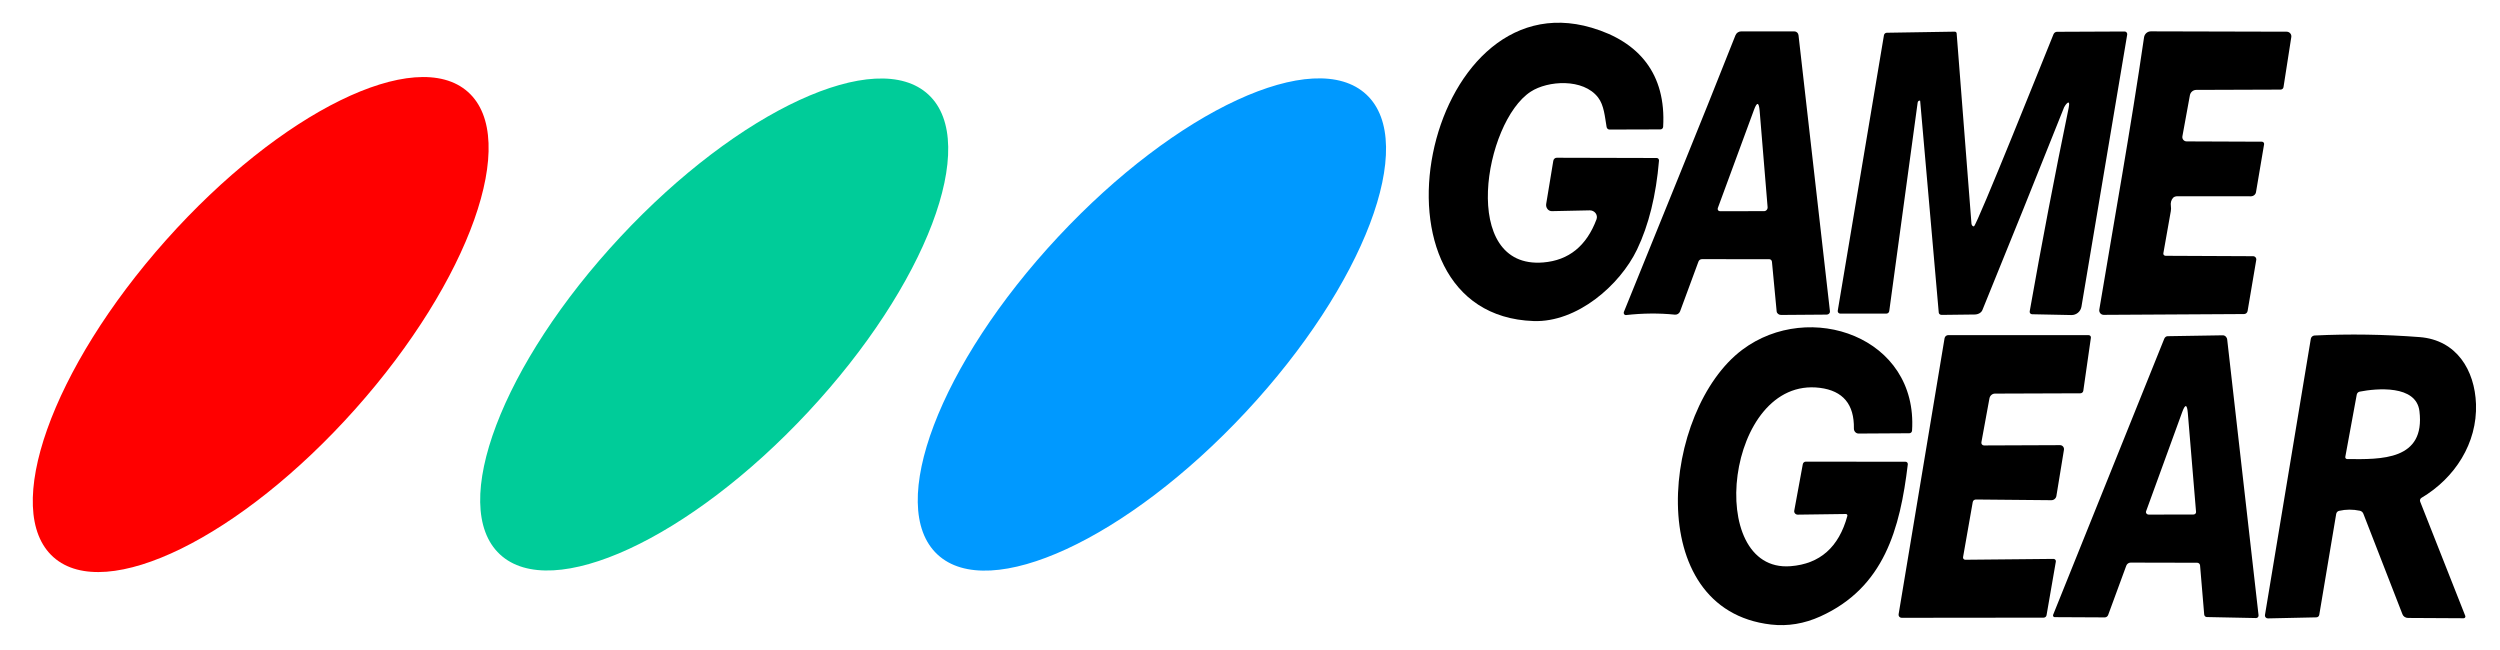
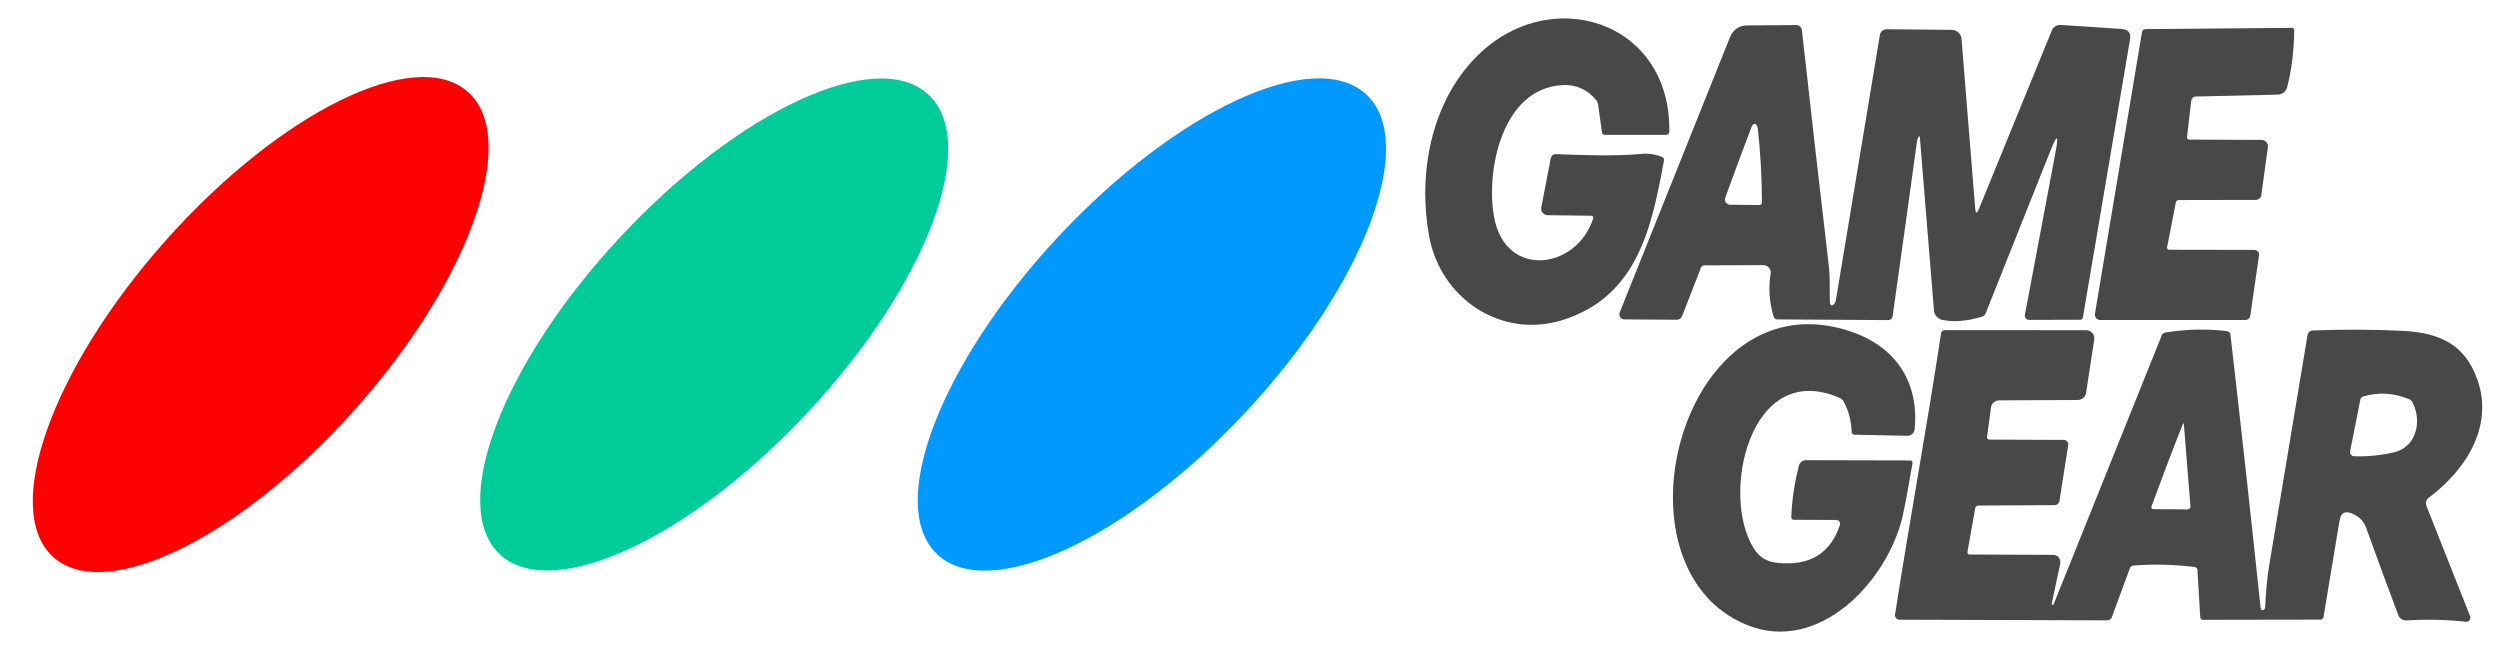
- <svg xmlns="http://www.w3.org/2000/svg" version="1.1" viewBox="0 0 500 130">
-   <path fill="#000000" d="   M 306.73 64.21   C 271.15 62.99 284.72 -4.37 318.32 5.54   C 327.86 8.35 333.24 14.84 332.63 25.36   A 0.55 0.54 -88.3 0 1 332.09 25.88   L 321.90 25.91   A 0.62 0.58 84.7 0 1 321.32 25.40   C 320.97 23.39 320.82 21.06 319.62 19.50   C 316.64 15.62 309.56 16.11 306.15 18.33   C 296.82 24.38 291.82 53.88 308.66 52.49   Q 316.30 51.86 319.30 43.87   A 1.39 1.33 9.3 0 0 317.95 42.07   L 310.38 42.23   A 1.25 1.15 -85.4 0 1 309.24 40.77   L 310.66 32.16   A 0.73 0.68 -85.0 0 1 311.34 31.55   L 331.34 31.60   A 0.48 0.46 -87.7 0 1 331.80 32.12   Q 330.92 42.58 327.41 49.90   C 323.96 57.08 315.40 64.51 306.73 64.21   Z" />
-   <path fill="#000000" d="   M 324.77 62.40   C 332.20 43.98 339.79 25.57 347.09 7.06   A 1.24 1.21 -78.9 0 1 348.22 6.28   L 358.87 6.28   A 0.85 0.82 86.1 0 1 359.70 7.03   L 365.99 62.27   A 0.65 0.59 -2.8 0 1 365.34 62.92   L 356.23 62.99   A 0.90 0.80 -2.8 0 1 355.33 62.27   L 354.39 52.36   A 0.56 0.53 87.7 0 0 353.86 51.84   L 340.39 51.83   A 0.75 0.74 -79.9 0 0 339.69 52.32   L 336.02 62.26   A 1.04 1.00 -76.5 0 1 334.97 62.93   Q 330.22 62.45 325.23 63.01   A 0.45 0.44 -82.0 0 1 324.77 62.40   Z   M 350.79 21.99   L 343.56 41.62   A 0.46 0.45 -80.2 0 0 343.99 42.24   L 352.81 42.23   A 0.74 0.71 87.4 0 0 353.52 41.43   L 351.93 22.16   Q 351.70 19.51 350.79 21.99   Z" />
-   <path fill="#000000" d="   M 394.79 45.27   C 395.35 45.15 409.24 10.43 410.70 6.85   A 0.80 0.75 -78.5 0 1 411.39 6.36   L 424.94 6.30   A 0.54 0.51 -85.2 0 1 425.44 6.92   L 416.29 61.34   A 2.01 2.00 -84.6 0 1 414.28 63.01   L 406.41 62.85   A 0.49 0.49 -84.5 0 1 405.94 62.27   Q 409.54 41.90 413.73 21.60   C 414.17 19.45 412.98 21.07 412.82 21.46   Q 404.74 41.76 396.48 62.01   A 1.78 1.40 8.2 0 1 394.93 62.90   L 388.33 62.98   A 0.59 0.50 -2.1 0 1 387.75 62.52   C 387.40 58.83 384.06 20.17 384.03 20.15   A 0.42 0.33 -74.6 0 0 383.53 20.52   L 377.85 62.21   A 0.59 0.57 -86.0 0 1 377.28 62.72   L 368.04 62.72   A 0.50 0.50 -85.5 0 1 367.55 62.14   L 376.79 7.04   A 0.59 0.59 4.1 0 1 377.36 6.55   L 390.94 6.33   A 0.38 0.37 -3.2 0 1 391.33 6.67   L 394.29 44.70   A 0.59 0.41 83.4 0 0 394.79 45.27   Z" />
-   <path fill="#000000" d="   M 419.86 61.92   C 422.87 43.87 426.16 25.67 428.81 7.46   A 1.40 1.37 -85.6 0 1 430.17 6.27   L 457.34 6.34   A 0.94 0.92 4.8 0 1 458.26 7.41   L 456.70 17.43   A 0.60 0.58 4.5 0 1 456.11 17.92   L 439.25 17.98   A 1.31 1.29 -84.6 0 0 437.98 19.05   L 436.48 27.26   A 0.86 0.86 -84.7 0 0 437.32 28.28   L 452.37 28.34   A 0.45 0.43 4.8 0 1 452.82 28.85   L 451.20 38.43   A 1.05 0.99 4.5 0 1 450.17 39.26   L 435.47 39.25   A 1.27 0.88 14.2 0 0 434.61 39.57   Q 434.03 40.23 434.18 41.26   Q 434.25 41.75 434.16 42.24   L 432.67 50.66   A 0.45 0.42 4.8 0 0 433.12 51.16   L 450.62 51.24   A 0.64 0.64 -85.1 0 1 451.25 51.99   L 449.52 62.20   A 0.74 0.71 -84.6 0 1 448.82 62.81   L 420.74 62.97   A 0.90 0.89 -85.1 0 1 419.86 61.92   Z" />
+ <svg xmlns="http://www.w3.org/2000/svg" version="1.2" baseProfile="tiny" viewBox="0 0 500 130">
+   <path fill="#484848" d="   M 312.27 64.08   C 300.13 67.76 288.06 59.64 285.81 47.17   C 283.60 34.91 286.11 20.92 294.92 11.71   C 309.56 -3.60 334.25 3.94 333.86 26.35   A 0.64 0.64 -89.5 0 1 333.22 26.98   L 321.00 26.98   A 0.61 0.57 -3.8 0 1 320.40 26.49   L 319.62 20.93   A 1.85 1.11 -81.2 0 0 319.26 20.05   Q 316.57 16.80 312.49 17.02   C 300.31 17.67 297.12 34.36 298.83 43.48   C 301.14 55.84 315.39 53.90 318.64 43.67   A 0.40 0.38 -80.3 0 0 318.29 43.15   L 309.57 43.04   A 1.35 1.28 5.6 0 1 308.25 41.52   L 310.15 31.66   A 1.04 1.03 6.5 0 1 311.20 30.83   C 316.84 31.03 322.71 31.28 328.37 30.77   Q 330.47 30.58 332.43 31.41   A 0.63 0.61 -73.6 0 1 332.80 32.11   C 330.42 44.82 327.78 59.39 312.27 64.08   Z" />
+   <path fill="#484848" d="   M 383.66 27.47   Q 383.46 27.86 383.39 28.33   Q 380.99 45.79 378.52 63.27   A 0.88 0.86 4.1 0 1 377.64 64.02   L 355.41 63.88   A 0.68 0.68 81.3 0 1 354.76 63.40   Q 353.41 59.08 354.13 54.75   A 1.48 1.46 -85.5 0 0 352.69 53.03   L 340.87 53.07   A 0.76 0.74 9.7 0 0 340.18 53.54   L 336.44 63.18   A 1.20 1.07 -78.0 0 1 335.39 63.95   L 324.85 63.88   A 1.03 0.99 -78.5 0 1 323.95 62.47   L 345.94 7.58   Q 346.93 5.11 349.43 5.09   L 359.27 5.01   A 1.15 1.11 86.5 0 1 360.38 6.02   Q 363.01 29.75 365.80 53.49   Q 365.99 55.13 365.96 59.99   Q 365.95 61.55 366.75 60.87   A 1.50 1.00 83.0 0 0 367.18 60.02   L 375.98 6.98   A 1.39 1.35 4.8 0 1 377.36 5.85   L 390.34 5.97   A 1.98 1.92 -2.0 0 1 392.30 7.74   L 395.04 41.72   Q 395.17 43.29 395.77 41.82   L 410.40 6.02   A 1.91 1.65 11.5 0 1 412.23 4.99   L 424.23 5.78   Q 426.34 5.92 426.01 7.85   L 416.58 63.50   A 0.53 0.51 -85.4 0 1 416.07 63.95   L 405.81 63.98   A 0.86 0.85 -84.4 0 1 404.98 62.96   L 411.11 30.44   Q 412.12 25.05 410.09 30.14   L 397.12 62.70   A 1.06 1.01 -86.5 0 1 396.46 63.31   Q 391.93 64.71 388.46 63.98   A 2.13 2.12 -86.2 0 1 386.79 62.06   L 383.98 27.56   Q 383.93 26.96 383.66 27.47   Z   M 350.31 25.39   Q 347.69 32.27 345.05 39.54   A 1.05 1.00 -79.2 0 0 345.96 40.94   L 351.89 41.01   A 0.53 0.50 -90.0 0 0 352.39 40.48   Q 352.36 32.99 351.56 25.67   C 351.46 24.76 350.71 24.33 350.31 25.39   Z" />
+   <path fill="#484848" d="   M 433.81 49.95   L 450.85 49.98   A 0.96 0.90 3.6 0 1 451.81 51.00   L 450.06 63.16   A 1.06 0.98 3.7 0 1 449.02 64.00   L 420.04 64.00   A 1.06 1.06 4.8 0 1 418.99 62.76   L 428.40 6.42   A 0.74 0.72 4.6 0 1 429.13 5.82   L 458.36 5.57   A 0.49 0.47 0.6 0 1 458.85 6.05   Q 458.76 12.34 457.43 17.45   A 2.00 1.98 6.7 0 1 455.54 18.93   L 439.18 19.30   A 0.95 0.91 2.4 0 0 438.26 20.11   L 437.40 27.41   A 0.48 0.46 3.8 0 0 437.87 27.92   L 452.30 27.98   A 1.29 1.28 3.7 0 1 453.58 29.43   L 452.26 39.02   A 1.11 1.11 3.9 0 1 451.16 39.98   L 435.74 40.01   A 0.61 0.60 -85.3 0 0 435.16 40.51   L 433.42 49.45   A 0.42 0.41 -84.0 0 0 433.81 49.95   Z" />
  <ellipse fill="#ff0000" cx="0.00" cy="0.00" transform="translate(52.14,64.91) rotate(131.7)" rx="62.31" ry="25.37" />
  <ellipse fill="#00cc99" cx="0.00" cy="0.00" transform="translate(142.84,64.90) rotate(133.0)" rx="62.85" ry="25.67" />
  <ellipse fill="#0099ff" cx="0.00" cy="0.00" transform="translate(230.38,64.90) rotate(133.0)" rx="62.89" ry="25.67" />
-   <path fill="#000000" d="   M 348.46 69.95   C 361.86 59.89 383.63 67.34 382.41 86.13   A 0.56 0.54 -87.7 0 1 381.87 86.65   L 371.73 86.71   A 0.98 0.94 -89.7 0 1 370.78 85.71   Q 370.91 78.45 363.99 77.57   C 345.17 75.17 340.84 114.58 358.11 113.24   Q 366.92 112.56 369.47 103.19   A 0.31 0.30 -81.8 0 0 369.19 102.80   L 359.55 102.93   A 0.70 0.67 4.7 0 1 358.85 102.14   L 360.56 92.84   A 0.62 0.60 -84.8 0 1 361.15 92.33   L 381.11 92.35   A 0.47 0.45 -86.6 0 1 381.56 92.87   C 380.01 105.75 376.84 117.50 364.08 123.28   Q 359.23 125.48 354.21 124.91   C 328.19 121.93 332.47 81.94 348.46 69.95   Z" />
-   <path fill="#000000" d="   M 393.06 111.95   L 410.70 111.78   A 0.47 0.46 4.1 0 1 411.17 112.31   L 409.31 123.04   A 0.60 0.58 4.5 0 1 408.72 123.53   L 380.32 123.56   A 0.61 0.60 4.8 0 1 379.72 122.86   L 388.91 67.66   A 0.77 0.76 -85.1 0 1 389.66 67.02   L 417.73 67.03   A 0.45 0.45 3.9 0 1 418.18 67.54   L 416.66 78.16   A 0.60 0.58 3.9 0 1 416.07 78.66   L 398.99 78.72   A 1.17 1.12 -84.7 0 0 397.89 79.67   L 396.28 88.45   A 0.54 0.52 -85.0 0 0 396.80 89.09   L 412.01 89.03   A 0.80 0.79 -85.4 0 1 412.79 89.96   L 411.28 99.19   A 1.02 1.01 4.9 0 1 410.26 100.04   L 395.18 99.90   A 0.65 0.61 4.8 0 0 394.55 100.40   L 392.61 111.44   A 0.45 0.44 4.3 0 0 393.06 111.95   Z" />
-   <path fill="#000000" d="   M 439.43 112.55   L 426.13 112.52   A 0.96 0.93 -79.6 0 0 425.25 113.15   L 421.63 123.00   A 0.74 0.72 -79.5 0 1 420.95 123.48   L 410.93 123.43   A 0.35 0.33 -78.2 0 1 410.63 122.95   L 432.85 67.75   A 0.82 0.69 -76.9 0 1 433.53 67.24   L 444.55 67.06   A 0.96 0.88 86.1 0 1 445.44 67.91   L 451.71 123.05   A 0.50 0.50 -3.0 0 1 451.20 123.61   L 441.36 123.41   A 0.55 0.53 88.2 0 1 440.84 122.90   L 440.01 113.06   A 0.58 0.57 -2.7 0 0 439.43 112.55   Z   M 436.44 82.42   L 429.22 102.25   A 0.52 0.50 9.7 0 0 429.72 102.92   L 438.70 102.90   A 0.51 0.47 -2.1 0 0 439.21 102.39   L 437.56 82.57   Q 437.34 79.95 436.44 82.42   Z" />
-   <path fill="#000000" d="   M 484.04 100.34   L 493.06 123.19   A 0.35 0.34 -10.3 0 1 492.73 123.65   L 481.61 123.59   A 1.22 1.14 -9.7 0 1 480.49 122.85   L 472.67 102.74   A 0.98 0.95 85.0 0 0 471.99 102.15   Q 469.86 101.70 467.81 102.17   A 0.77 0.74 89.0 0 0 467.24 102.78   L 463.85 122.98   A 0.61 0.59 3.9 0 1 463.26 123.47   L 453.58 123.68   A 0.59 0.57 4.1 0 1 452.99 123.02   L 462.16 67.77   A 0.81 0.80 2.6 0 1 462.91 67.10   Q 473.31 66.60 483.94 67.42   C 491.33 68.00 494.96 74.05 495.20 80.81   C 495.47 88.62 490.99 95.61 484.29 99.57   A 0.63 0.62 63.7 0 0 484.04 100.34   Z   M 471.35 78.92   L 469.06 91.37   A 0.37 0.37 -84.8 0 0 469.42 91.81   C 476.26 91.89 485.08 92.09 483.89 82.24   C 483.25 76.92 475.30 77.67 471.93 78.33   A 0.76 0.74 -89.9 0 0 471.35 78.92   Z" />
+   <path fill="#484848" d="   M 367.97 79.60   C 349.93 71.67 343.95 99.15 350.82 109.79   Q 352.38 112.21 355.24 112.54   Q 365.09 113.69 367.99 104.99   A 0.77 0.76 9.1 0 0 367.26 103.99   L 358.74 103.96   A 0.48 0.47 1.1 0 1 358.26 103.47   Q 358.45 98.25 359.79 93.12   A 1.44 1.42 -82.6 0 1 361.17 92.04   L 382.09 92.09   A 0.44 0.43 -85.4 0 1 382.51 92.60   Q 381.12 100.73 380.47 103.47   C 377.40 116.28 363.78 130.85 349.38 124.99   C 321.00 113.45 336.44 54.52 370.46 66.41   C 379.26 69.49 383.84 76.54 382.93 85.88   A 1.45 1.41 3.0 0 1 381.47 87.16   L 370.84 86.94   A 0.52 0.52 89.4 0 1 370.33 86.44   Q 370.24 83.02 368.69 80.24   A 1.58 1.43 -0.4 0 0 367.97 79.60   Z" />
+   <path fill="#484848" d="   M 410.49 121.00   L 410.59 121.00   A 0.20 0.09 -69.7 0 0 410.72 120.87   L 432.36 67.05   A 0.91 0.89 6.4 0 1 433.05 66.51   Q 439.25 65.49 445.37 66.22   A 0.83 0.83 88.4 0 1 446.09 66.94   Q 449.22 94.02 452.10 121.38   C 452.14 121.75 452.25 122.20 452.73 121.98   A 0.72 0.49 84.0 0 0 453.04 121.40   Q 453.27 116.50 453.77 113.50   Q 457.66 90.26 461.51 66.99   A 1.06 1.06 -86.7 0 1 462.51 66.10   Q 471.42 65.74 480.53 66.17   C 488.00 66.53 493.05 68.96 495.50 75.99   C 498.79 85.44 492.99 94.17 485.75 99.54   A 1.42 1.40 61.0 0 0 485.29 101.19   L 494.03 123.25   A 0.82 0.82 -7.0 0 1 493.16 124.36   Q 487.86 123.71 481.23 124.08   A 1.58 1.58 78.1 0 1 479.67 123.06   Q 476.45 114.51 473.23 105.55   Q 472.55 103.63 470.50 102.74   Q 468.30 101.78 467.91 104.10   L 464.70 123.42   A 0.61 0.57 -84.6 0 1 464.13 123.92   L 440.57 123.96   A 0.55 0.52 88.2 0 1 440.05 123.44   L 439.49 113.98   A 0.62 0.61 1.7 0 0 438.94 113.41   Q 432.82 112.63 426.65 113.11   A 0.78 0.76 -82.2 0 0 425.99 113.62   L 422.37 123.43   A 0.99 0.98 10.4 0 1 421.43 124.07   L 379.88 123.94   A 0.89 0.89 -85.3 0 1 379.01 122.91   C 381.90 104.21 385.38 85.46 388.21 66.67   A 0.75 0.75 -86.0 0 1 388.95 66.02   L 417.22 66.04   A 1.64 1.60 4.2 0 1 418.85 67.88   L 417.21 78.61   A 1.73 1.63 4.0 0 1 415.51 80.00   L 399.85 80.07   A 1.68 1.58 3.3 0 0 398.21 81.44   L 397.40 87.42   A 0.47 0.44 3.7 0 0 397.87 87.92   L 412.75 87.98   A 0.91 0.90 -85.4 0 1 413.64 89.03   L 411.89 100.20   A 0.99 0.98 4.4 0 1 410.91 101.03   L 395.65 101.11   A 0.61 0.61 5.1 0 0 395.05 101.61   L 393.49 110.39   A 0.44 0.43 5.0 0 0 393.92 110.90   L 410.66 110.97   A 1.47 1.43 -83.6 0 1 412.04 112.75   L 410.34 120.75   A 0.21 0.16 -83.0 0 0 410.49 121.00   Z   M 472.07 79.92   L 470.02 90.26   A 0.85 0.83 6.4 0 0 470.83 91.25   Q 474.78 91.38 478.76 90.48   C 483.35 89.45 484.43 84.15 482.50 80.46   A 1.43 1.31 -0.1 0 0 481.81 79.83   Q 477.25 77.94 472.66 79.29   A 0.84 0.82 -2.5 0 0 472.07 79.92   Z   M 436.54 84.90   C 434.39 90.28 432.32 95.80 430.29 101.30   A 0.39 0.36 -78.2 0 0 430.61 101.83   L 437.55 101.88   A 0.57 0.54 87.6 0 0 438.09 101.26   L 436.78 84.94   Q 436.74 84.40 436.54 84.90   Z" />
</svg>
